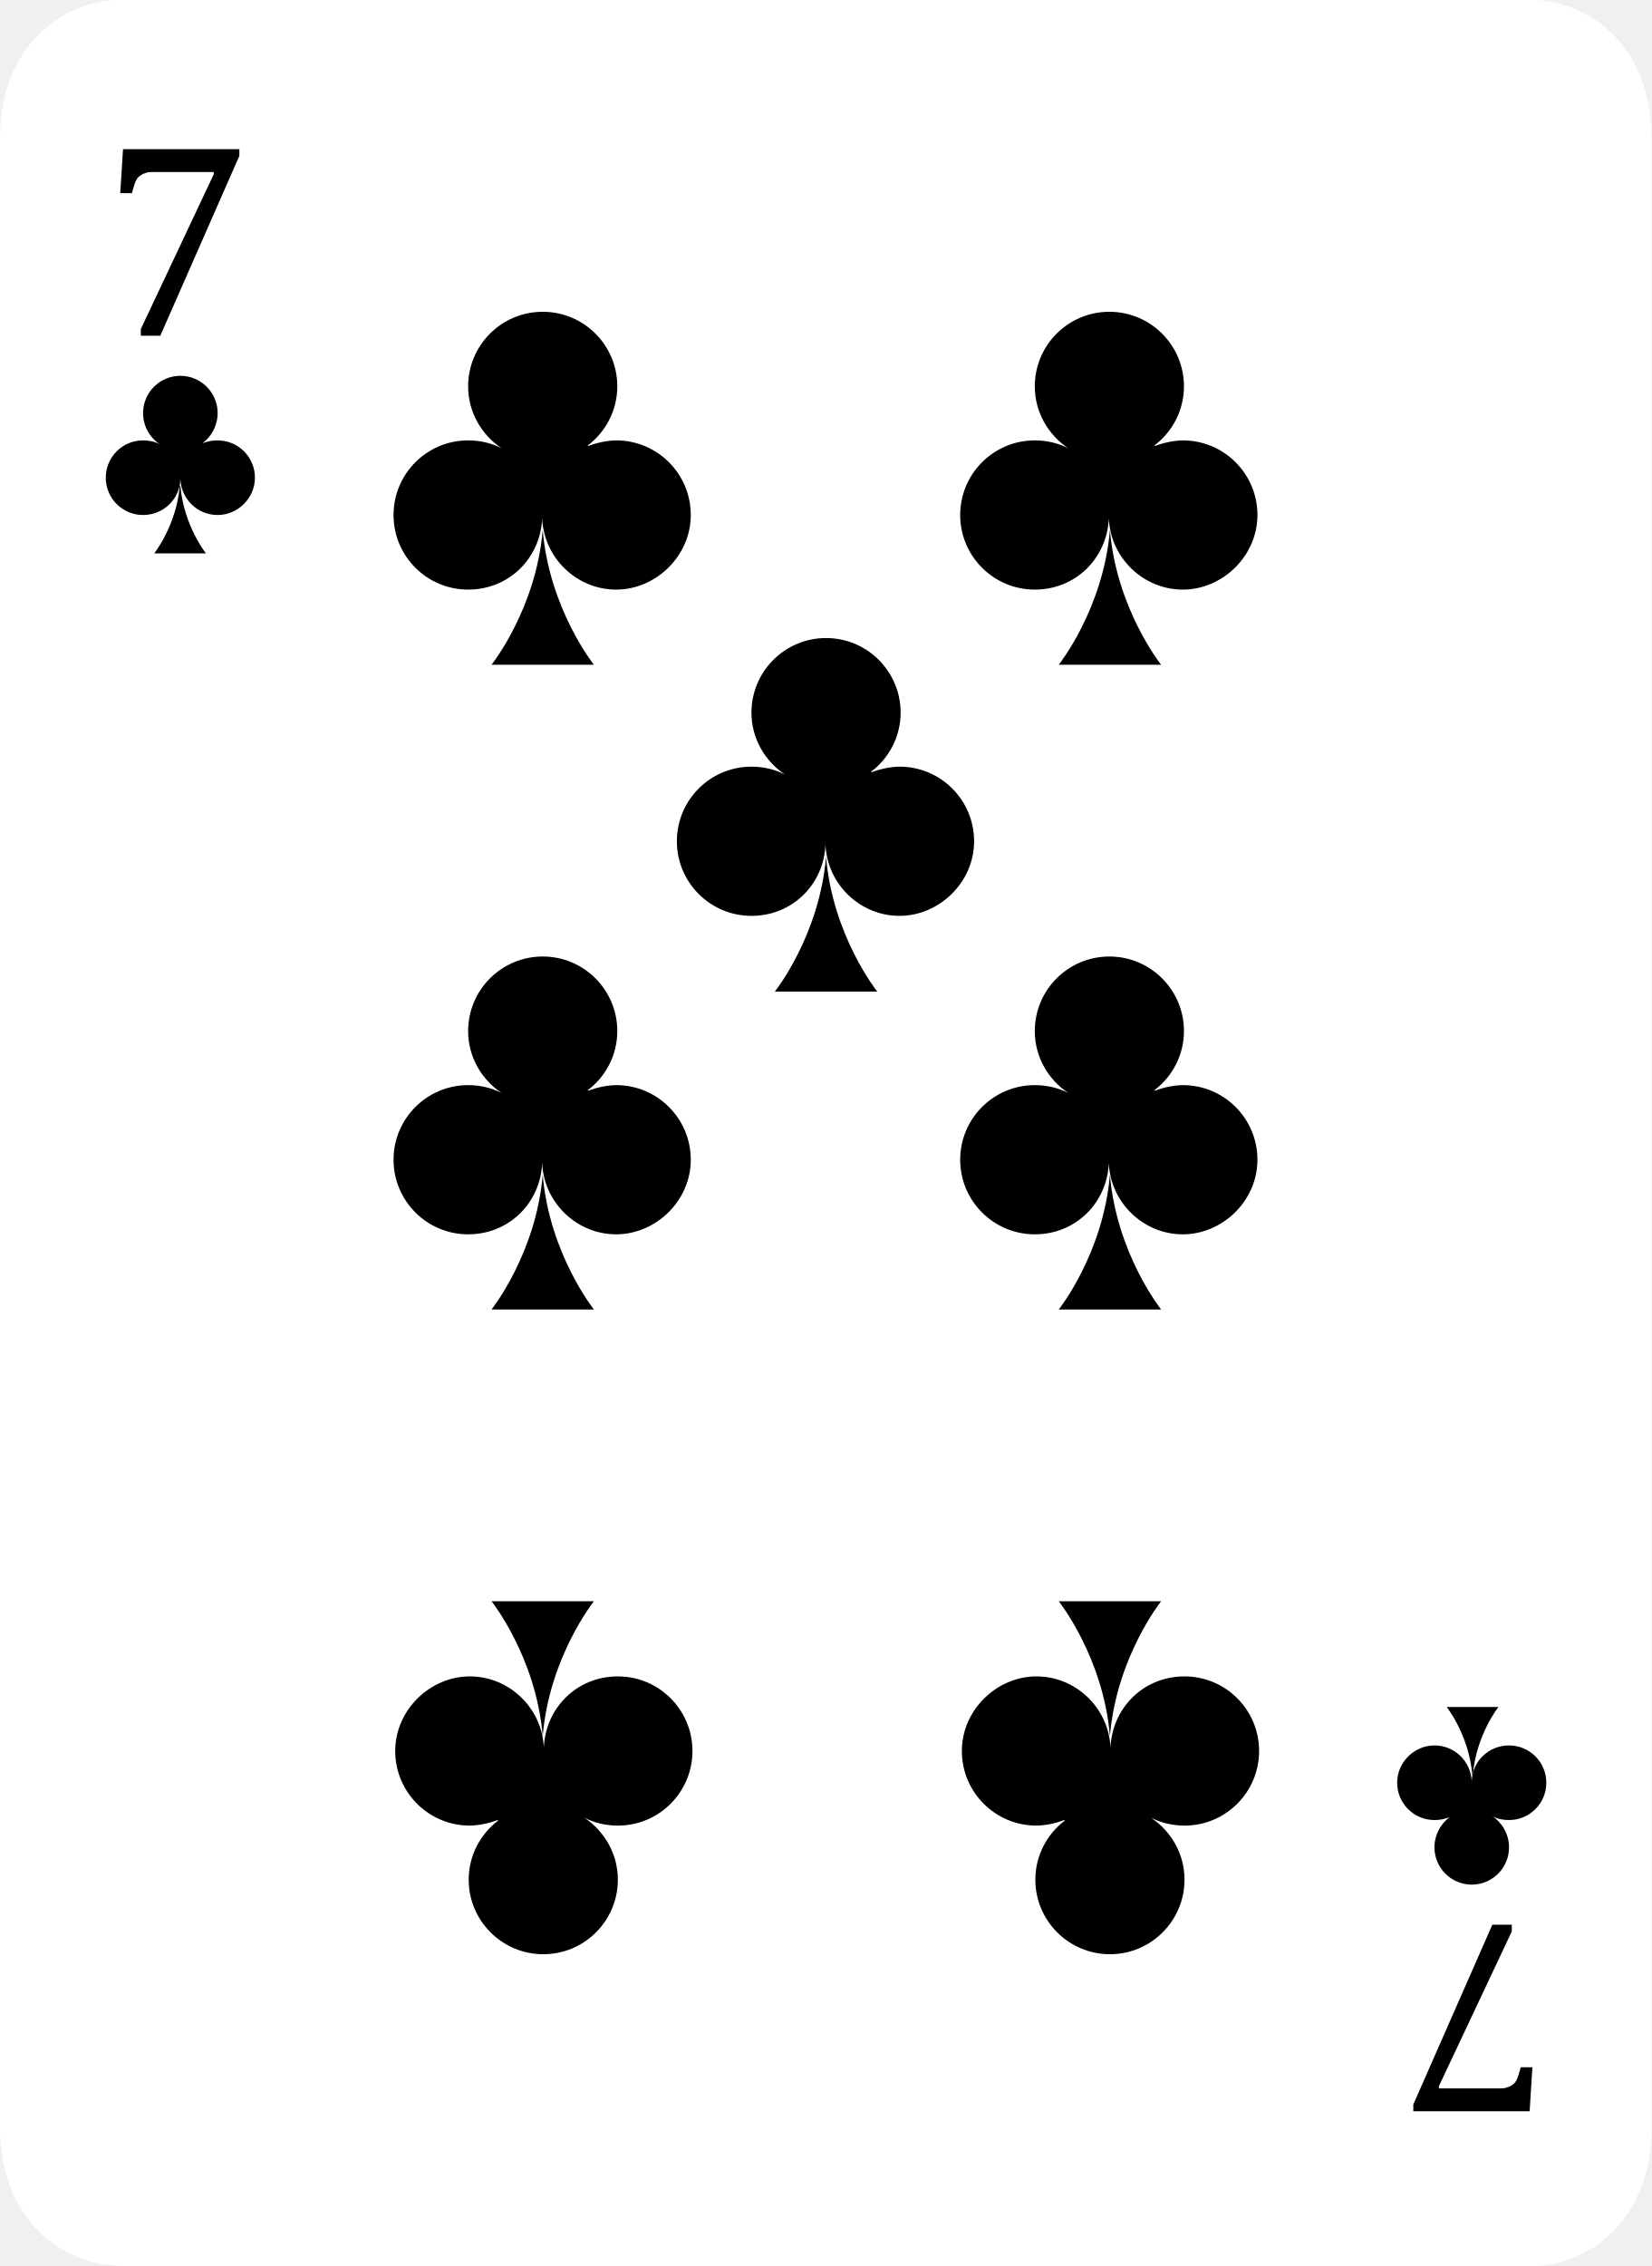
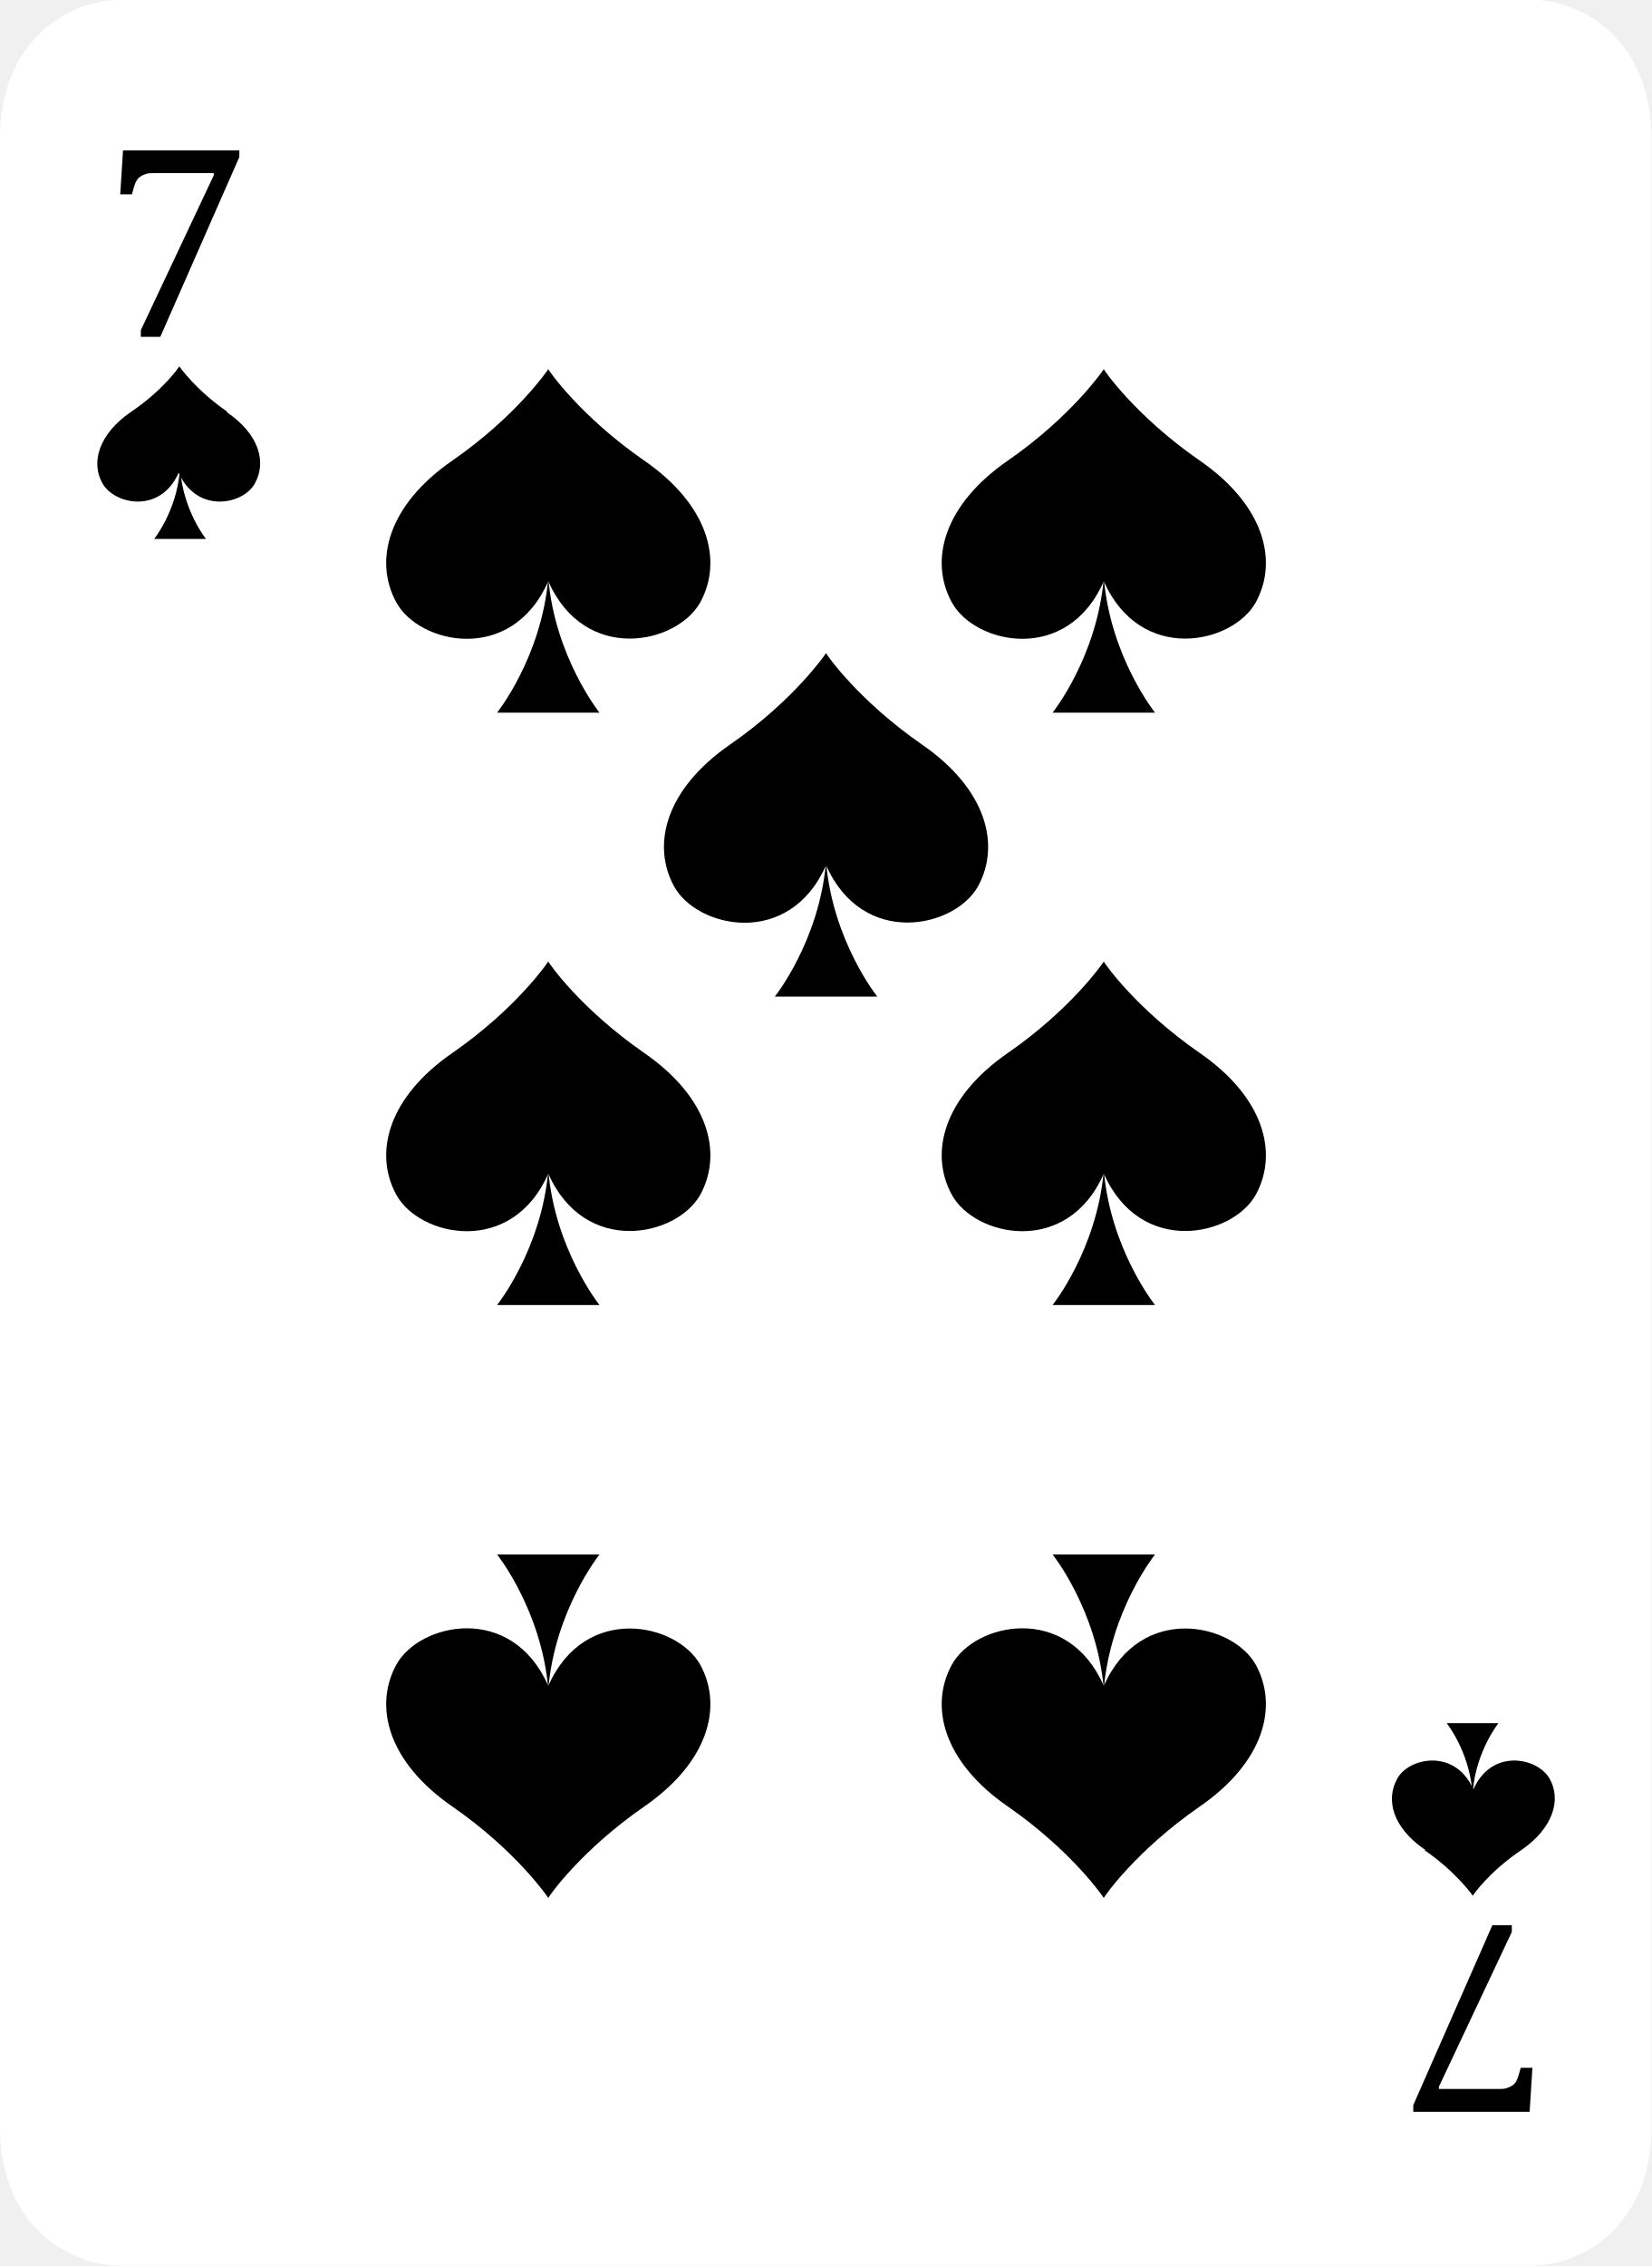
<svg xmlns="http://www.w3.org/2000/svg" id="Layer_2" data-name="Layer 2" width="29.67" height="40.7" viewBox="0 0 29.67 40.7">
  <g id="Layer_1-2" data-name="Layer 1">
    <g>
-       <path d="M2.09,40.7s.02,0,.03,0h25.43s.02,0,.03,0c.16,0,.99-.06,1.58-.83.34-.44.51-1,.51-1.67V2.49C29.67.71,28.42.02,27.58,0c0,0-.02,0-.03,0h-.06s0,0-.01,0H2.12s-.02,0-.03,0C1.25.02,0,.71,0,2.49v1.31s0,.03,0,.04v33.28s0,.03,0,.04v1.04c0,1.79,1.25,2.47,2.09,2.49Z" style="fill: #fff;" />
+       <path d="M27.55,0H2.12s-.02,0-.03,0C1.25.02,0,.71,0,2.49v1.31s0,.03,0,.04v33.28s0,.03,0,.04v1.04c0,1.79,1.25,2.47,2.09,2.49,0,0,.02,0,.03,0h25.43s.02,0,.03,0c.16,0,.99-.06,1.58-.83.34-.44.51-1,.51-1.67V2.49C29.67.71,28.42.02,27.58,0c0,0-.02,0-.03,0Z" style="fill: #fff;" />
      <g>
        <g>
          <g>
-             <path d="M3.23,8.72c-.06.72-.46,1.22-.46,1.22h.93s-.4-.5-.46-1.22Z" />
-             <path d="M3.9,7.91c-.09,0-.18.02-.26.05,0,0,0,0,0,0,.16-.12.27-.32.27-.54,0-.37-.3-.67-.67-.67s-.67.3-.67.67c0,.23.12.44.3.56-.09-.05-.19-.07-.3-.07-.37,0-.67.3-.67.67s.3.67.67.67.66-.29.67-.64c0,0,0,0,0,0,.02.36.31.64.67.64s.67-.3.67-.67-.3-.67-.67-.67Z" />
+             <path d="M3.23,8.46c-.06.72-.46,1.22-.46,1.22h.93s-.4-.5-.46-1.22Z" />
+             <path d="M4.09,7.4c-.58-.4-.86-.81-.87-.82h0s0,0,0,0h0s0,0,0,0c0,.01-.29.43-.87.82-.58.4-.72.91-.51,1.28.21.38,1.04.56,1.37-.19.33.75,1.17.57,1.37.19.21-.38.08-.88-.51-1.28Z" />
          </g>
-           <path d="M4.3,2.8l-1.42,3.23h-.35v-.12l1.31-2.78v-.04h-1.07c-.07,0-.12,0-.16.02-.04.01-.07.03-.1.05-.03.02-.05.05-.07.09-.02.04-.04.11-.07.22h-.21l.05-.79h2.09v.12Z" />
+           <path d="M4.3,2.82l-1.42,3.23h-.35v-.12l1.31-2.78v-.04h-1.07c-.07,0-.12,0-.16.02-.04.01-.07.03-.1.05-.03.02-.05.05-.07.09-.02.04-.04.11-.07.22h-.21l.05-.79h2.09v.12Z" />
        </g>
        <g>
          <g>
-             <path d="M26.46,31.88c.06-.72.46-1.22.46-1.22h-.93s.4.5.46,1.22Z" />
-             <path d="M25.78,32.69c.09,0,.18-.02.26-.05,0,0,0,0,0,0-.16.12-.27.32-.27.54,0,.37.3.67.67.67s.67-.3.67-.67c0-.23-.12-.44-.3-.56.09.05.19.07.3.07.37,0,.67-.3.67-.67s-.3-.67-.67-.67-.66.29-.67.64c0,0,0,0,0,0-.02-.36-.31-.64-.67-.64s-.67.3-.67.67.3.67.67.67Z" />
+             <path d="M26.46,32.17c.06-.72.46-1.22.46-1.22h-.93s.4.5.46,1.22Z" />
+             <path d="M25.59,33.23c.58.4.86.81.87.82h0s0,0,0,0h0s0,0,0,0c0-.01.29-.43.87-.82.58-.4.72-.91.51-1.28-.21-.38-1.04-.56-1.37.19-.33-.75-1.17-.57-1.37-.19-.21.38-.08.88.51,1.28Z" />
          </g>
-           <path d="M25.39,37.8l1.42-3.23h.35v.12l-1.31,2.78v.04h1.07c.07,0,.12,0,.16-.02.04-.01.07-.03.1-.05s.05-.05.07-.09c.02-.04.04-.11.07-.22h.21l-.05.79h-2.09v-.12Z" />
+           <path d="M25.39,37.81l1.42-3.23h.35v.12l-1.31,2.78v.04h1.07c.07,0,.12,0,.16-.02.04-.01.07-.03.1-.05.03-.02.05-.05.07-.09.02-.04.04-.11.07-.22h.21l-.05.79h-2.09v-.12Z" />
        </g>
        <g>
          <g>
-             <path d="M19.94,9.52c-.12,1.42-.92,2.42-.92,2.42h1.84s-.8-1-.92-2.42Z" />
-             <path d="M21.27,7.91c-.18,0-.36.04-.52.1,0,0,0,0-.01-.01.32-.24.53-.63.53-1.06,0-.74-.6-1.34-1.34-1.34s-1.34.6-1.34,1.34c0,.46.24.87.6,1.11-.18-.09-.38-.14-.6-.14-.74,0-1.34.6-1.34,1.34s.6,1.34,1.34,1.34,1.3-.57,1.33-1.28c0,0,0,0,0,0,.03.71.62,1.28,1.33,1.28s1.34-.6,1.34-1.34-.6-1.34-1.34-1.34Z" />
+             <g>
+               <path d="M9.85,21.02c-.12,1.42-.92,2.42-.92,2.42h1.84s-.8-1-.92-2.42Z" />
+               <path d="M11.57,18.91c-1.14-.79-1.71-1.61-1.72-1.64h0s0,0,0,0h0s0,0,0,0c-.01.02-.58.85-1.72,1.64-1.16.8-1.42,1.8-1.01,2.55.41.75,2.07,1.12,2.73-.38.66,1.49,2.31,1.13,2.73.38.41-.75.15-1.75-1.01-2.55Z" />
+             </g>
+             <g>
+               <path d="M9.85,30.34c-.12-1.42-.92-2.42-.92-2.42h1.84s-.8,1-.92,2.42Z" />
+               <path d="M11.57,32.45c-1.14.79-1.71,1.61-1.72,1.64h0s0,0,0,0h0s0,0,0,0c-.01-.02-.58-.85-1.72-1.64-1.16-.8-1.42-1.8-1.01-2.55.41-.75,2.07-1.12,2.73.38.66-1.49,2.31-1.13,2.73-.38.41.75.15,1.75-1.01,2.55Z" />
+             </g>
+             <g>
+               <path d="M9.85,10.38c-.12,1.42-.92,2.42-.92,2.42h1.84s-.8-1-.92-2.42Z" />
+               <path d="M11.57,8.27c-1.14-.79-1.71-1.61-1.72-1.64h0s0,0,0,0h0s0,0,0,0c-.01.02-.58.85-1.72,1.64-1.16.8-1.42,1.8-1.01,2.55.41.75,2.07,1.12,2.73-.38.66,1.49,2.31,1.13,2.73.38.41-.75.15-1.75-1.01-2.55Z" />
+             </g>
          </g>
          <g>
-             <path d="M14.84,15.39c-.12,1.42-.92,2.42-.92,2.42h1.84s-.8-1-.92-2.42Z" />
-             <path d="M16.18,13.77c-.18,0-.36.04-.52.1,0,0,0,0-.01-.01.32-.24.53-.63.53-1.06,0-.74-.6-1.34-1.34-1.34s-1.34.6-1.34,1.34c0,.46.24.87.6,1.11-.18-.09-.38-.14-.6-.14-.74,0-1.34.6-1.34,1.34s.6,1.34,1.34,1.34,1.3-.57,1.33-1.28c0,0,0,0,0,0,.03.71.62,1.28,1.33,1.28s1.34-.6,1.34-1.34-.6-1.34-1.34-1.34Z" />
+             <g>
+               <path d="M19.83,21.02c-.12,1.42-.92,2.42-.92,2.42h1.84s-.8-1-.92-2.42Z" />
+               <path d="M21.55,18.91c-1.14-.79-1.71-1.61-1.72-1.64h0s0,0,0,0h0s0,0,0,0c-.01.02-.58.85-1.72,1.64-1.16.8-1.42,1.8-1.01,2.55.41.75,2.07,1.12,2.73-.38.66,1.49,2.31,1.13,2.73.38.41-.75.15-1.75-1.01-2.55Z" />
+             </g>
+             <g>
+               <path d="M19.83,30.34c-.12-1.42-.92-2.42-.92-2.42h1.84s-.8,1-.92,2.42Z" />
+               <path d="M21.55,32.45c-1.14.79-1.71,1.61-1.72,1.64h0s0,0,0,0h0s0,0,0,0c-.01-.02-.58-.85-1.72-1.64-1.16-.8-1.42-1.8-1.01-2.55.41-.75,2.07-1.12,2.73.38.66-1.49,2.31-1.13,2.73-.38.41.75.15,1.75-1.01,2.55Z" />
+             </g>
+             <g>
+               <path d="M19.83,10.38c-.12,1.42-.92,2.42-.92,2.42h1.84s-.8-1-.92-2.42Z" />
+               <path d="M21.55,8.27c-1.14-.79-1.71-1.61-1.72-1.64h0s0,0,0,0h0s0,0,0,0c-.01.02-.58.85-1.72,1.64-1.16.8-1.42,1.8-1.01,2.55.41.75,2.07,1.12,2.73-.38.66,1.49,2.31,1.13,2.73.38.41-.75.15-1.75-1.01-2.55Z" />
+             </g>
          </g>
          <g>
-             <path d="M19.94,31.18c.12-1.42.92-2.42.92-2.42h-1.84s.8,1,.92,2.42Z" />
-             <path d="M18.6,32.79c.18,0,.36-.04.52-.1,0,0,0,0,.01.01-.32.24-.53.63-.53,1.06,0,.74.6,1.34,1.34,1.34s1.34-.6,1.34-1.34c0-.46-.24-.87-.6-1.11.18.09.38.14.6.14.74,0,1.34-.6,1.34-1.34s-.6-1.34-1.34-1.34-1.3.57-1.33,1.28c0,0,0,0,0,0-.03-.71-.62-1.28-1.33-1.28s-1.34.6-1.34,1.34.6,1.34,1.34,1.34Z" />
-           </g>
-           <g>
-             <path d="M9.75,9.52c-.12,1.42-.92,2.42-.92,2.42h1.84s-.8-1-.92-2.42Z" />
-             <path d="M11.09,7.91c-.18,0-.36.04-.52.1,0,0,0,0-.01-.01.32-.24.53-.63.53-1.06,0-.74-.6-1.34-1.34-1.34s-1.34.6-1.34,1.34c0,.46.24.87.6,1.11-.18-.09-.38-.14-.6-.14-.74,0-1.34.6-1.34,1.34s.6,1.34,1.34,1.34,1.3-.57,1.33-1.28c0,0,0,0,0,0,.03.71.62,1.28,1.33,1.28s1.34-.6,1.34-1.34-.6-1.34-1.34-1.34Z" />
-           </g>
-           <g>
-             <path d="M19.94,21.1c-.12,1.42-.92,2.42-.92,2.42h1.84s-.8-1-.92-2.42Z" />
-             <path d="M21.27,19.49c-.18,0-.36.04-.52.1,0,0,0,0-.01-.01.32-.24.53-.63.53-1.06,0-.74-.6-1.34-1.34-1.34s-1.34.6-1.34,1.34c0,.46.24.87.6,1.11-.18-.09-.38-.14-.6-.14-.74,0-1.34.6-1.34,1.34s.6,1.34,1.34,1.34,1.3-.57,1.33-1.28c0,0,0,0,0,0,.03.71.62,1.28,1.33,1.28s1.34-.6,1.34-1.34-.6-1.34-1.34-1.34Z" />
-           </g>
-           <g>
-             <path d="M9.75,21.1c-.12,1.42-.92,2.42-.92,2.42h1.84s-.8-1-.92-2.42Z" />
-             <path d="M11.09,19.49c-.18,0-.36.04-.52.1,0,0,0,0-.01-.01.32-.24.53-.63.53-1.06,0-.74-.6-1.34-1.34-1.34s-1.34.6-1.34,1.34c0,.46.24.87.6,1.11-.18-.09-.38-.14-.6-.14-.74,0-1.34.6-1.34,1.34s.6,1.34,1.34,1.34,1.3-.57,1.33-1.28c0,0,0,0,0,0,.03.71.62,1.28,1.33,1.28s1.34-.6,1.34-1.34-.6-1.34-1.34-1.34Z" />
-           </g>
-           <g>
-             <path d="M9.75,31.18c.12-1.42.92-2.42.92-2.42h-1.84s.8,1,.92,2.42Z" />
-             <path d="M8.42,32.79c.18,0,.36-.04.52-.1,0,0,0,0,.01.01-.32.24-.53.63-.53,1.06,0,.74.6,1.34,1.34,1.34s1.34-.6,1.34-1.34c0-.46-.24-.87-.6-1.11.18.09.38.14.6.14.74,0,1.34-.6,1.34-1.34s-.6-1.34-1.34-1.34-1.3.57-1.33,1.28c0,0,0,0,0,0-.03-.71-.62-1.28-1.33-1.28s-1.34.6-1.34,1.34.6,1.34,1.34,1.34Z" />
+             <path d="M14.84,15.48c-.12,1.42-.92,2.42-.92,2.42h1.84s-.8-1-.92-2.42Z" />
+             <path d="M16.56,13.37c-1.14-.79-1.71-1.61-1.72-1.64h0s0,0,0,0h0s0,0,0,0c-.01.02-.58.85-1.72,1.64-1.16.8-1.42,1.8-1.01,2.55.41.75,2.07,1.12,2.73-.38.66,1.49,2.31,1.13,2.73.38.41-.75.15-1.75-1.01-2.55Z" />
          </g>
        </g>
      </g>
    </g>
  </g>
</svg>
